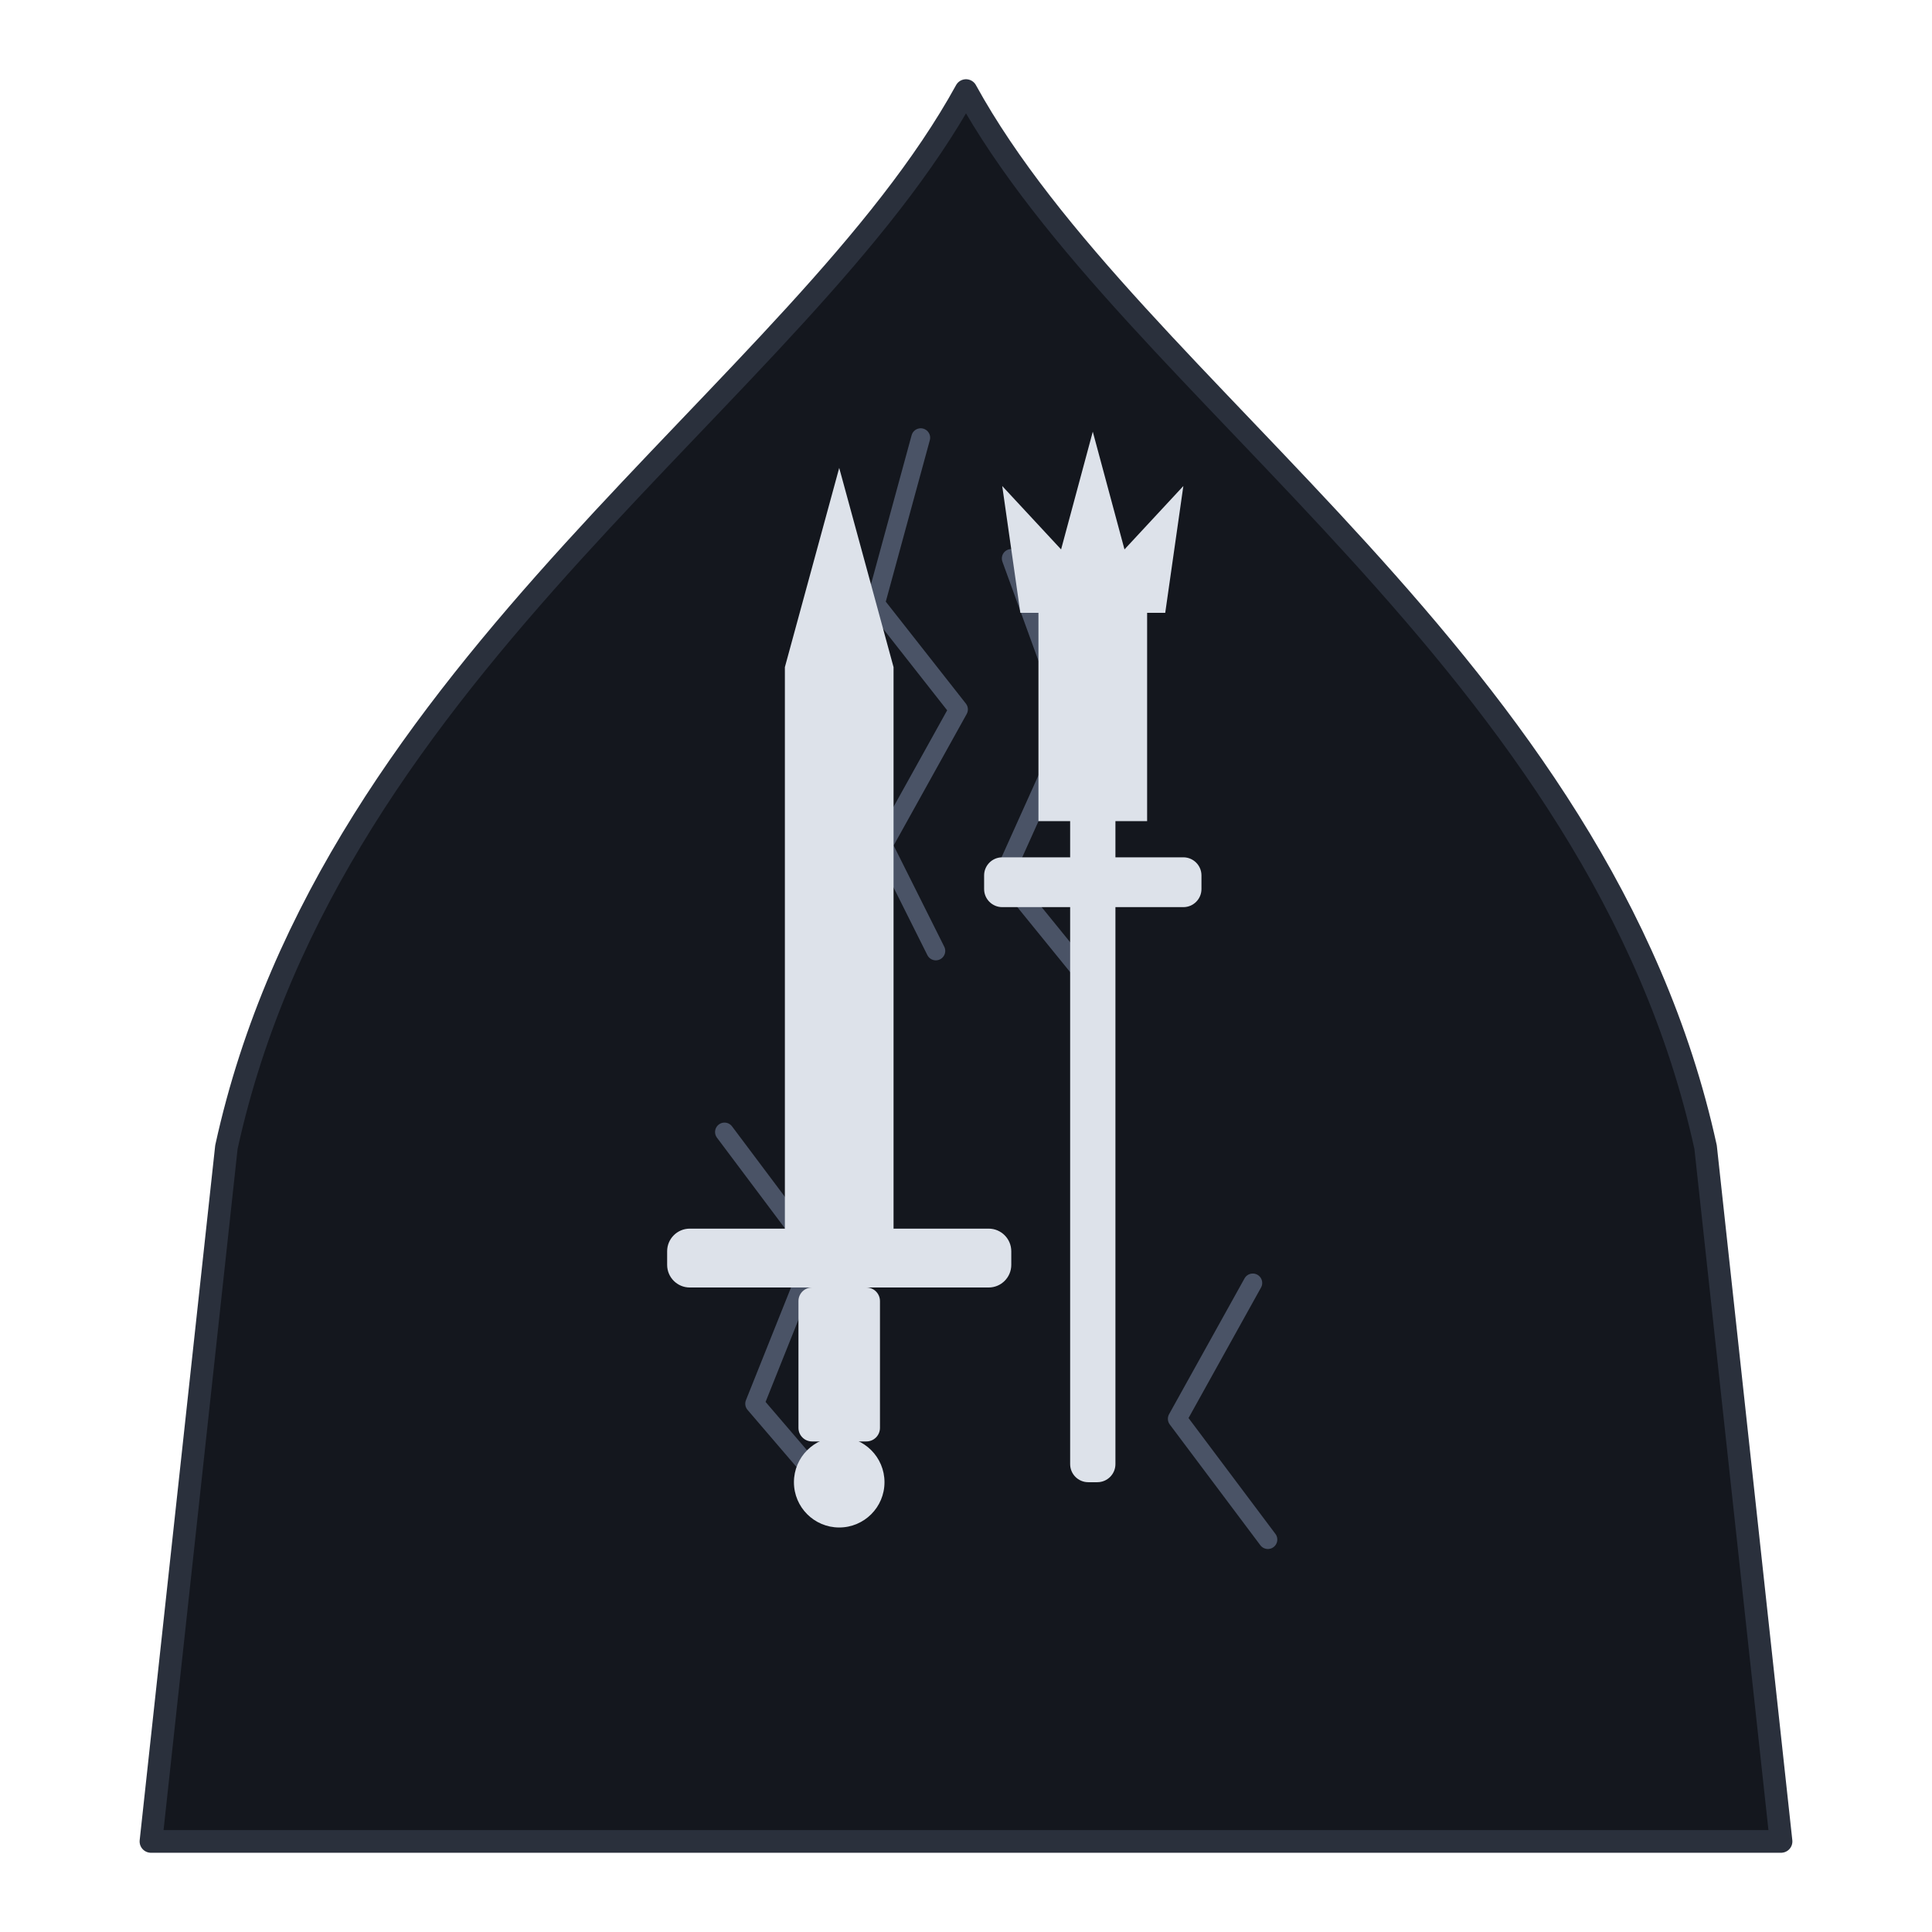
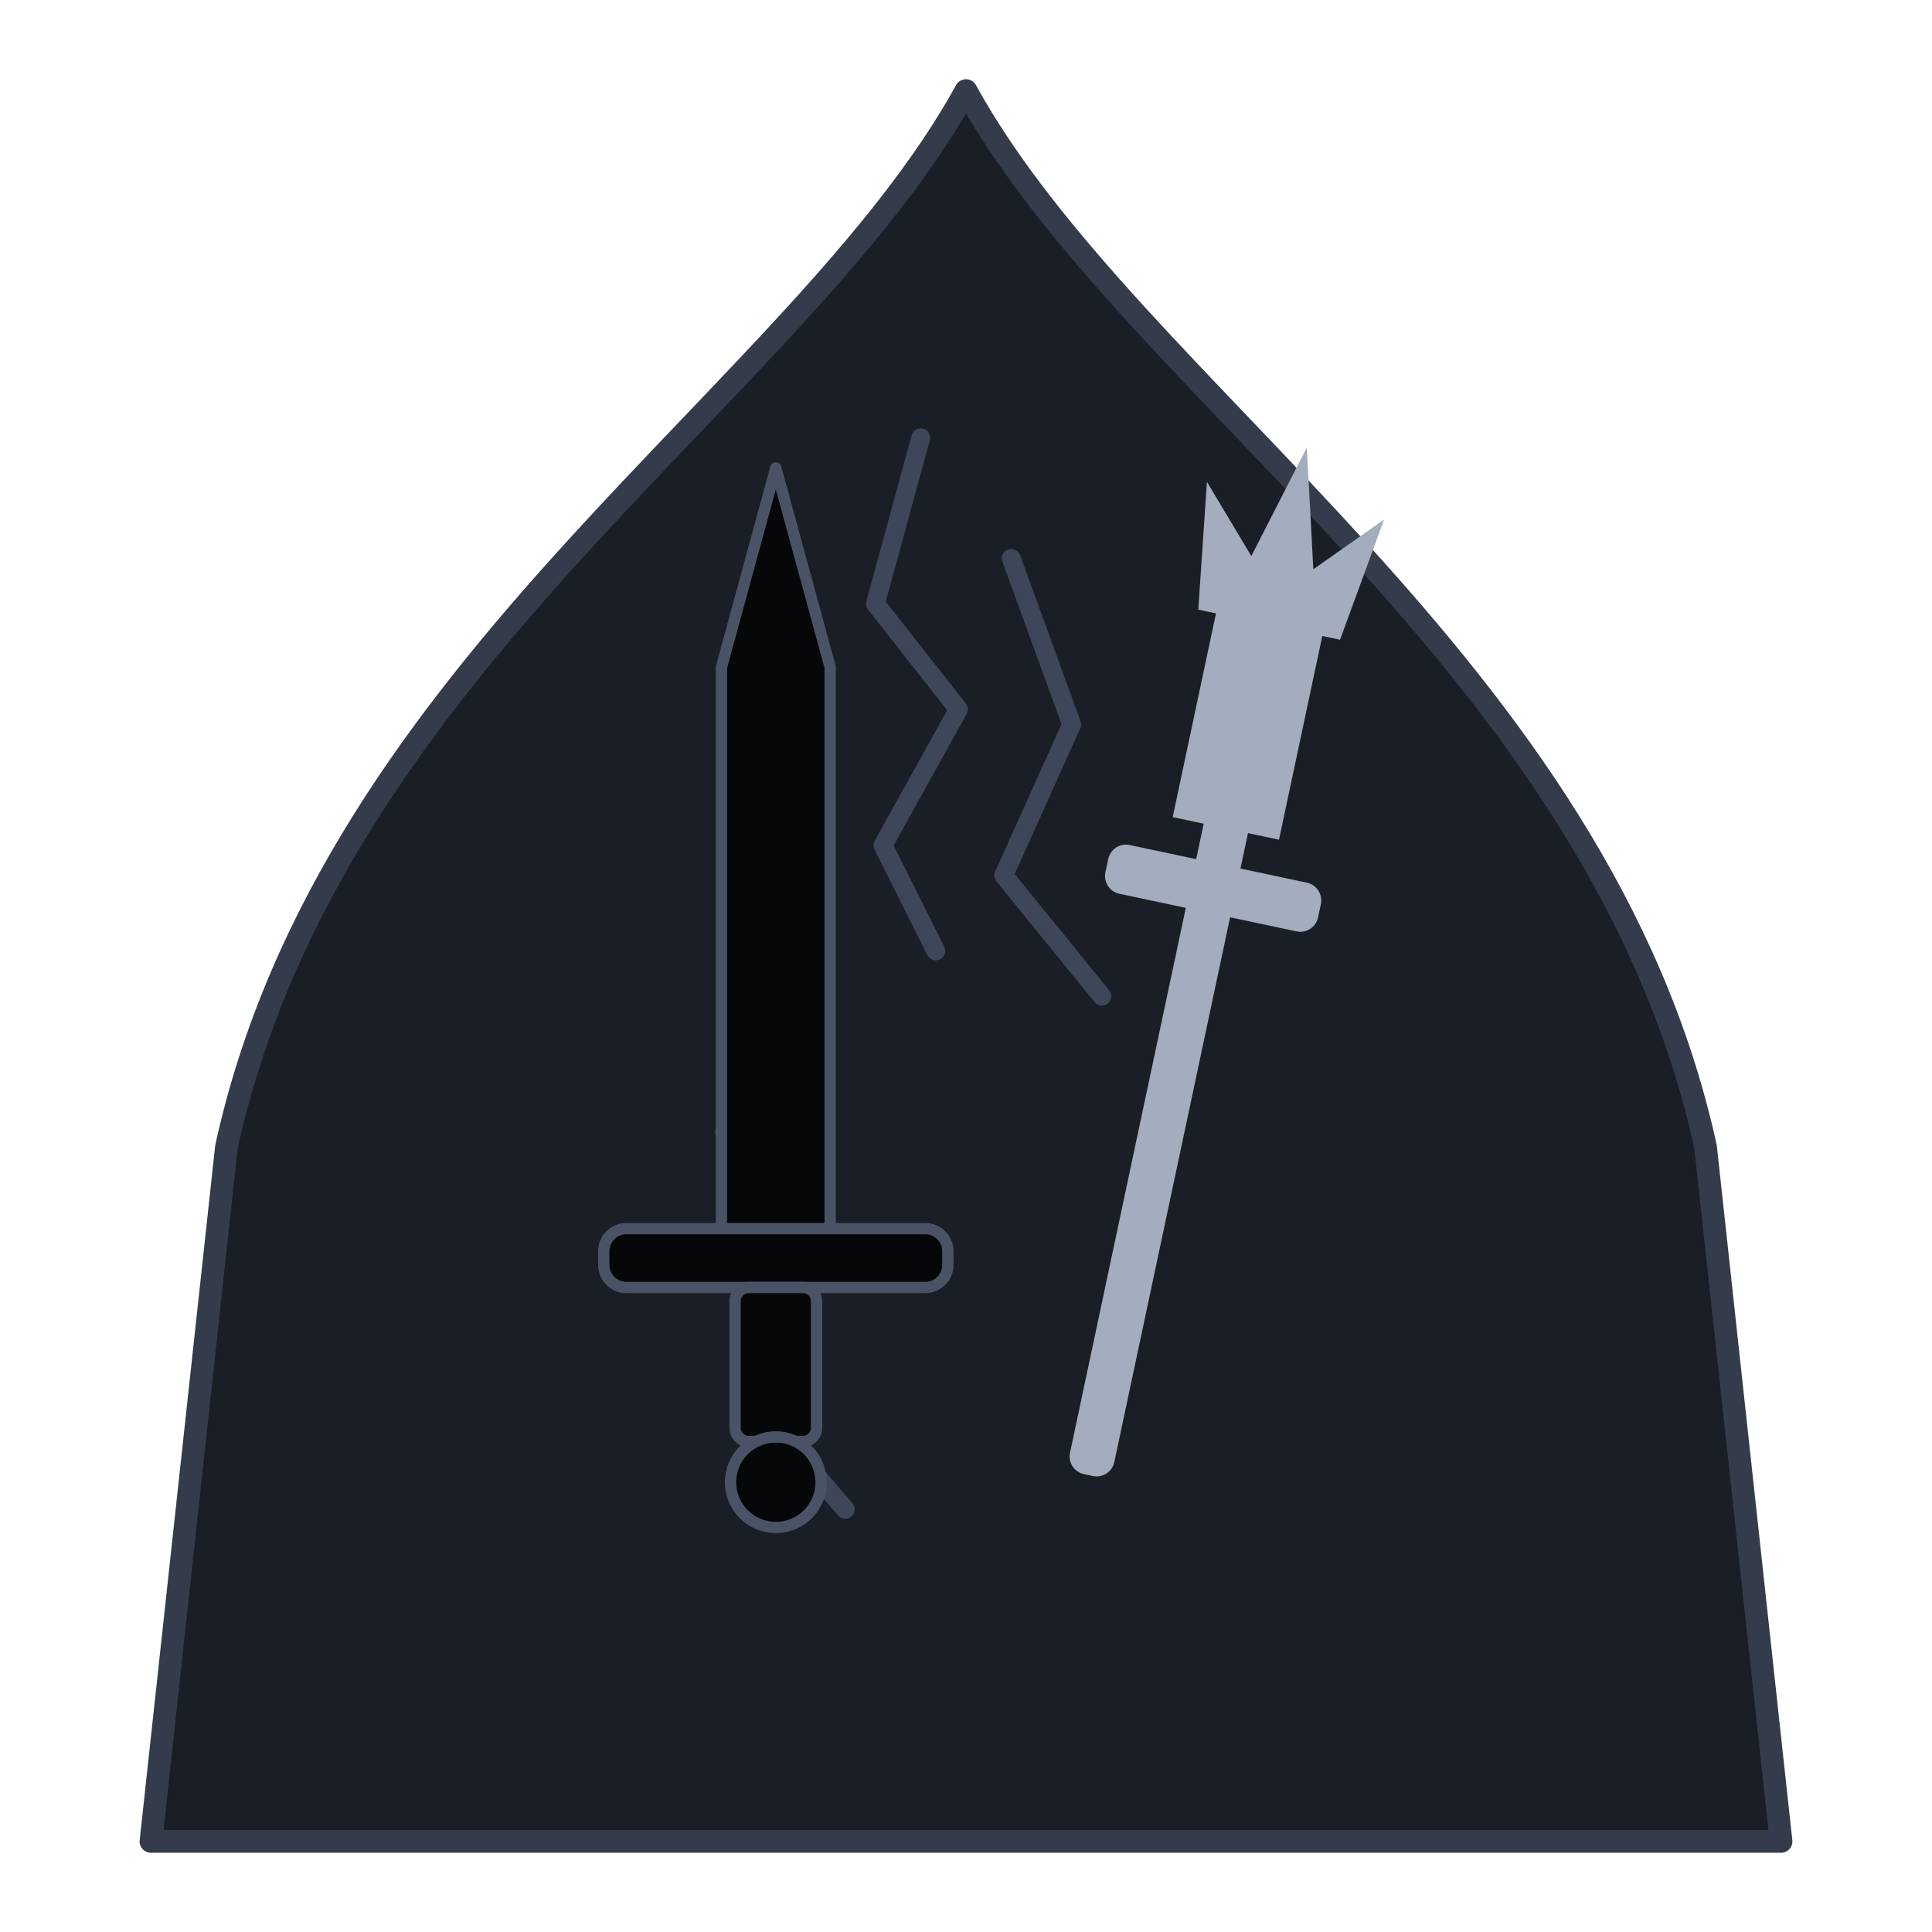
<svg xmlns="http://www.w3.org/2000/svg" viewBox="0 0 256 256" width="256" height="256">
-   <path d="M128 12 C150 52 212 88 226 152 L236 244 L20 244 L30 152 C44 88 106 52 128 12 Z" fill="#14171E" stroke="#2A303C" stroke-width="3" stroke-linejoin="round" />
-   <g fill="none" stroke="#4A5366" stroke-width="2.5" stroke-linecap="round" stroke-linejoin="round">
+   <path d="M128 12 C150 52 212 88 226 152 L236 244 L20 244 L30 152 C44 88 106 52 128 12 Z" fill="#1A1E27" stroke="#343B4A" stroke-width="3" stroke-linejoin="round" />
+   <g fill="none" stroke="#3E4659" stroke-width="2.5" stroke-linecap="round" stroke-linejoin="round">
    <path d="M122 58 L116 80 L127 94 L117 112 L124 126" />
    <path d="M134 74 L142 96 L133 116 L146 132" />
    <path d="M96 150 L108 166 L100 186 L112 200" />
-     <path d="M166 170 L156 188 L168 204" />
  </g>
-   <g transform="translate(128 128) scale(0.6) translate(-128 -128)" fill="#DDE2EA">
-     <path d="M100 18 L112 62 L112 186 L100 200 L88 186 L88 62 Z" />
-     <rect x="62" y="186" width="76" height="13" rx="5" />
-     <rect x="91" y="199" width="18" height="34" rx="3" />
-     <circle cx="100" cy="242" r="10" />
+   <g transform="translate(128 128) scale(0.6) translate(-128 -128) translate(-14 0)">
+     <g fill="#060708" stroke="#4A5366" stroke-width="2.5" stroke-linejoin="round">
+       <path d="M100 18 L112 62 L112 186 L100 200 L88 186 L88 62 Z" />
+       <rect x="62" y="186" width="76" height="13" rx="5" />
+       <rect x="91" y="199" width="18" height="34" rx="3" />
+       <circle cx="100" cy="242" r="10" />
+     </g>
+   </g>
+   <g transform="translate(128 128) scale(0.6) translate(-128 -128) translate(14 0) rotate(12 156 170)" fill="#A4ADBD">
    <rect x="151" y="78" width="10" height="164" rx="4" />
    <rect x="132" y="104" width="48" height="11" rx="4" />
    <path d="M156 10 L163 36 L176 22 L172 50 L168 50 L168 96 L144 96 L144 50 L140 50 L136 22 L149 36 Z" />
  </g>
</svg>
